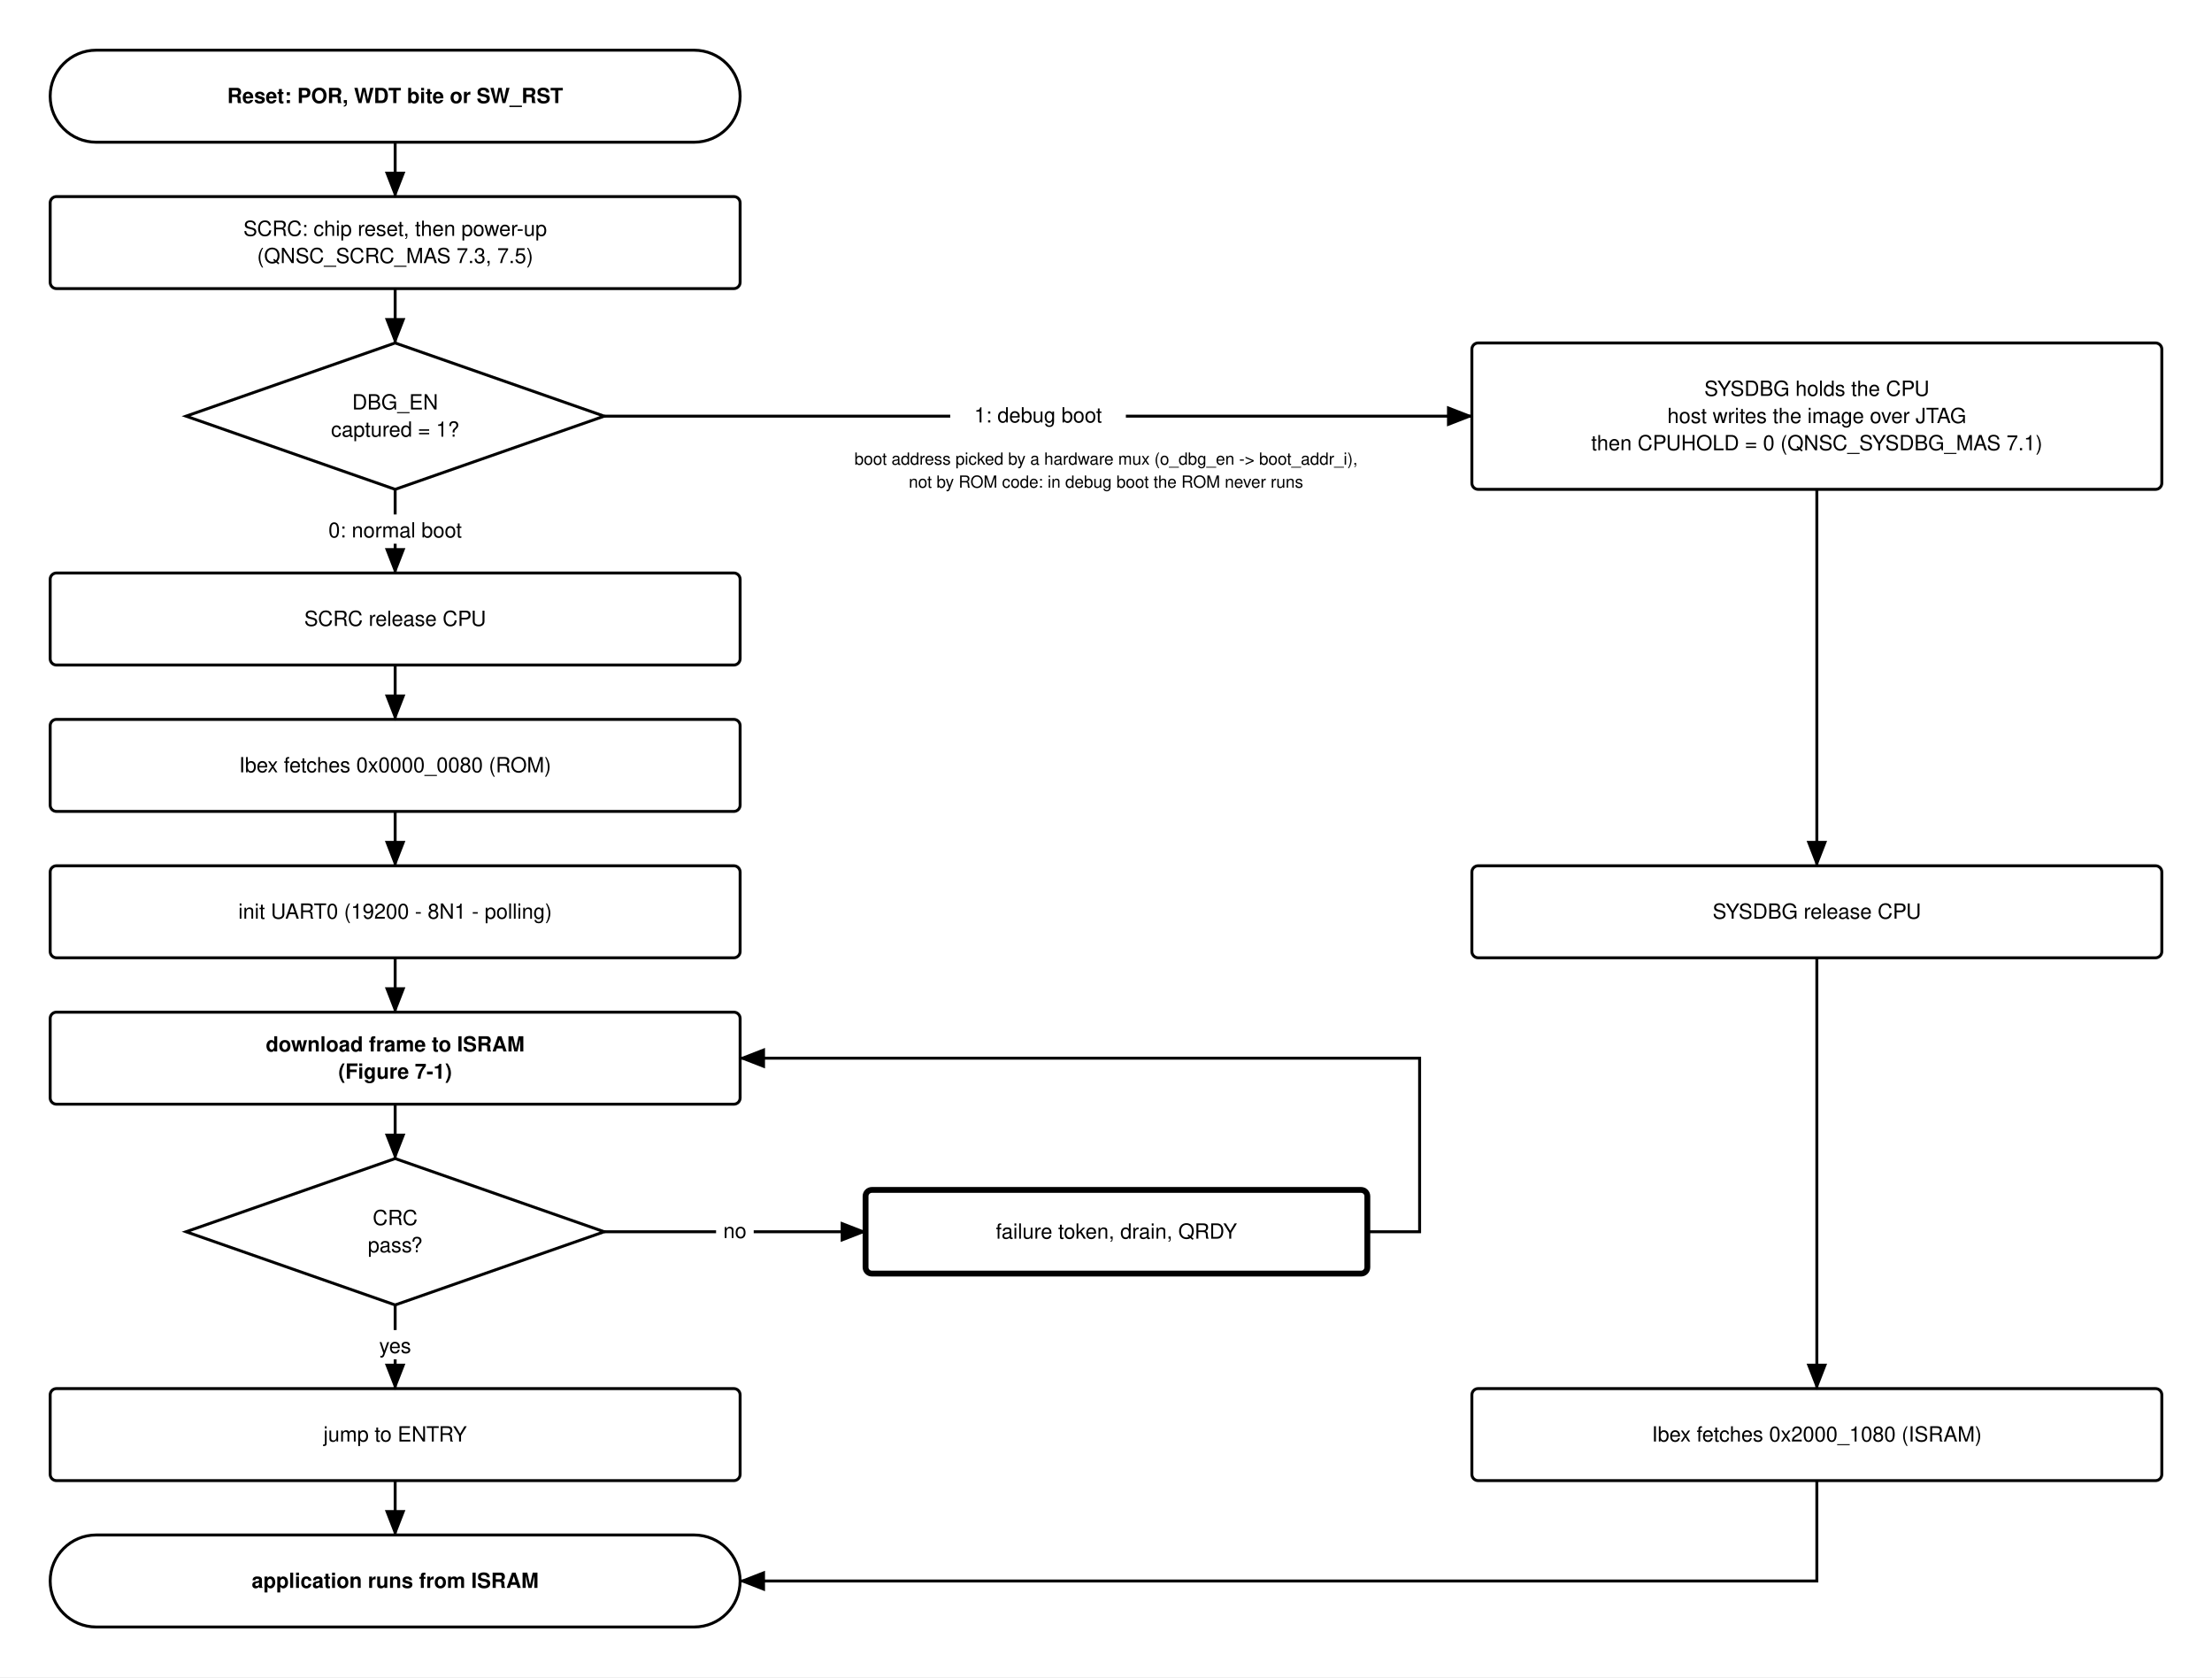
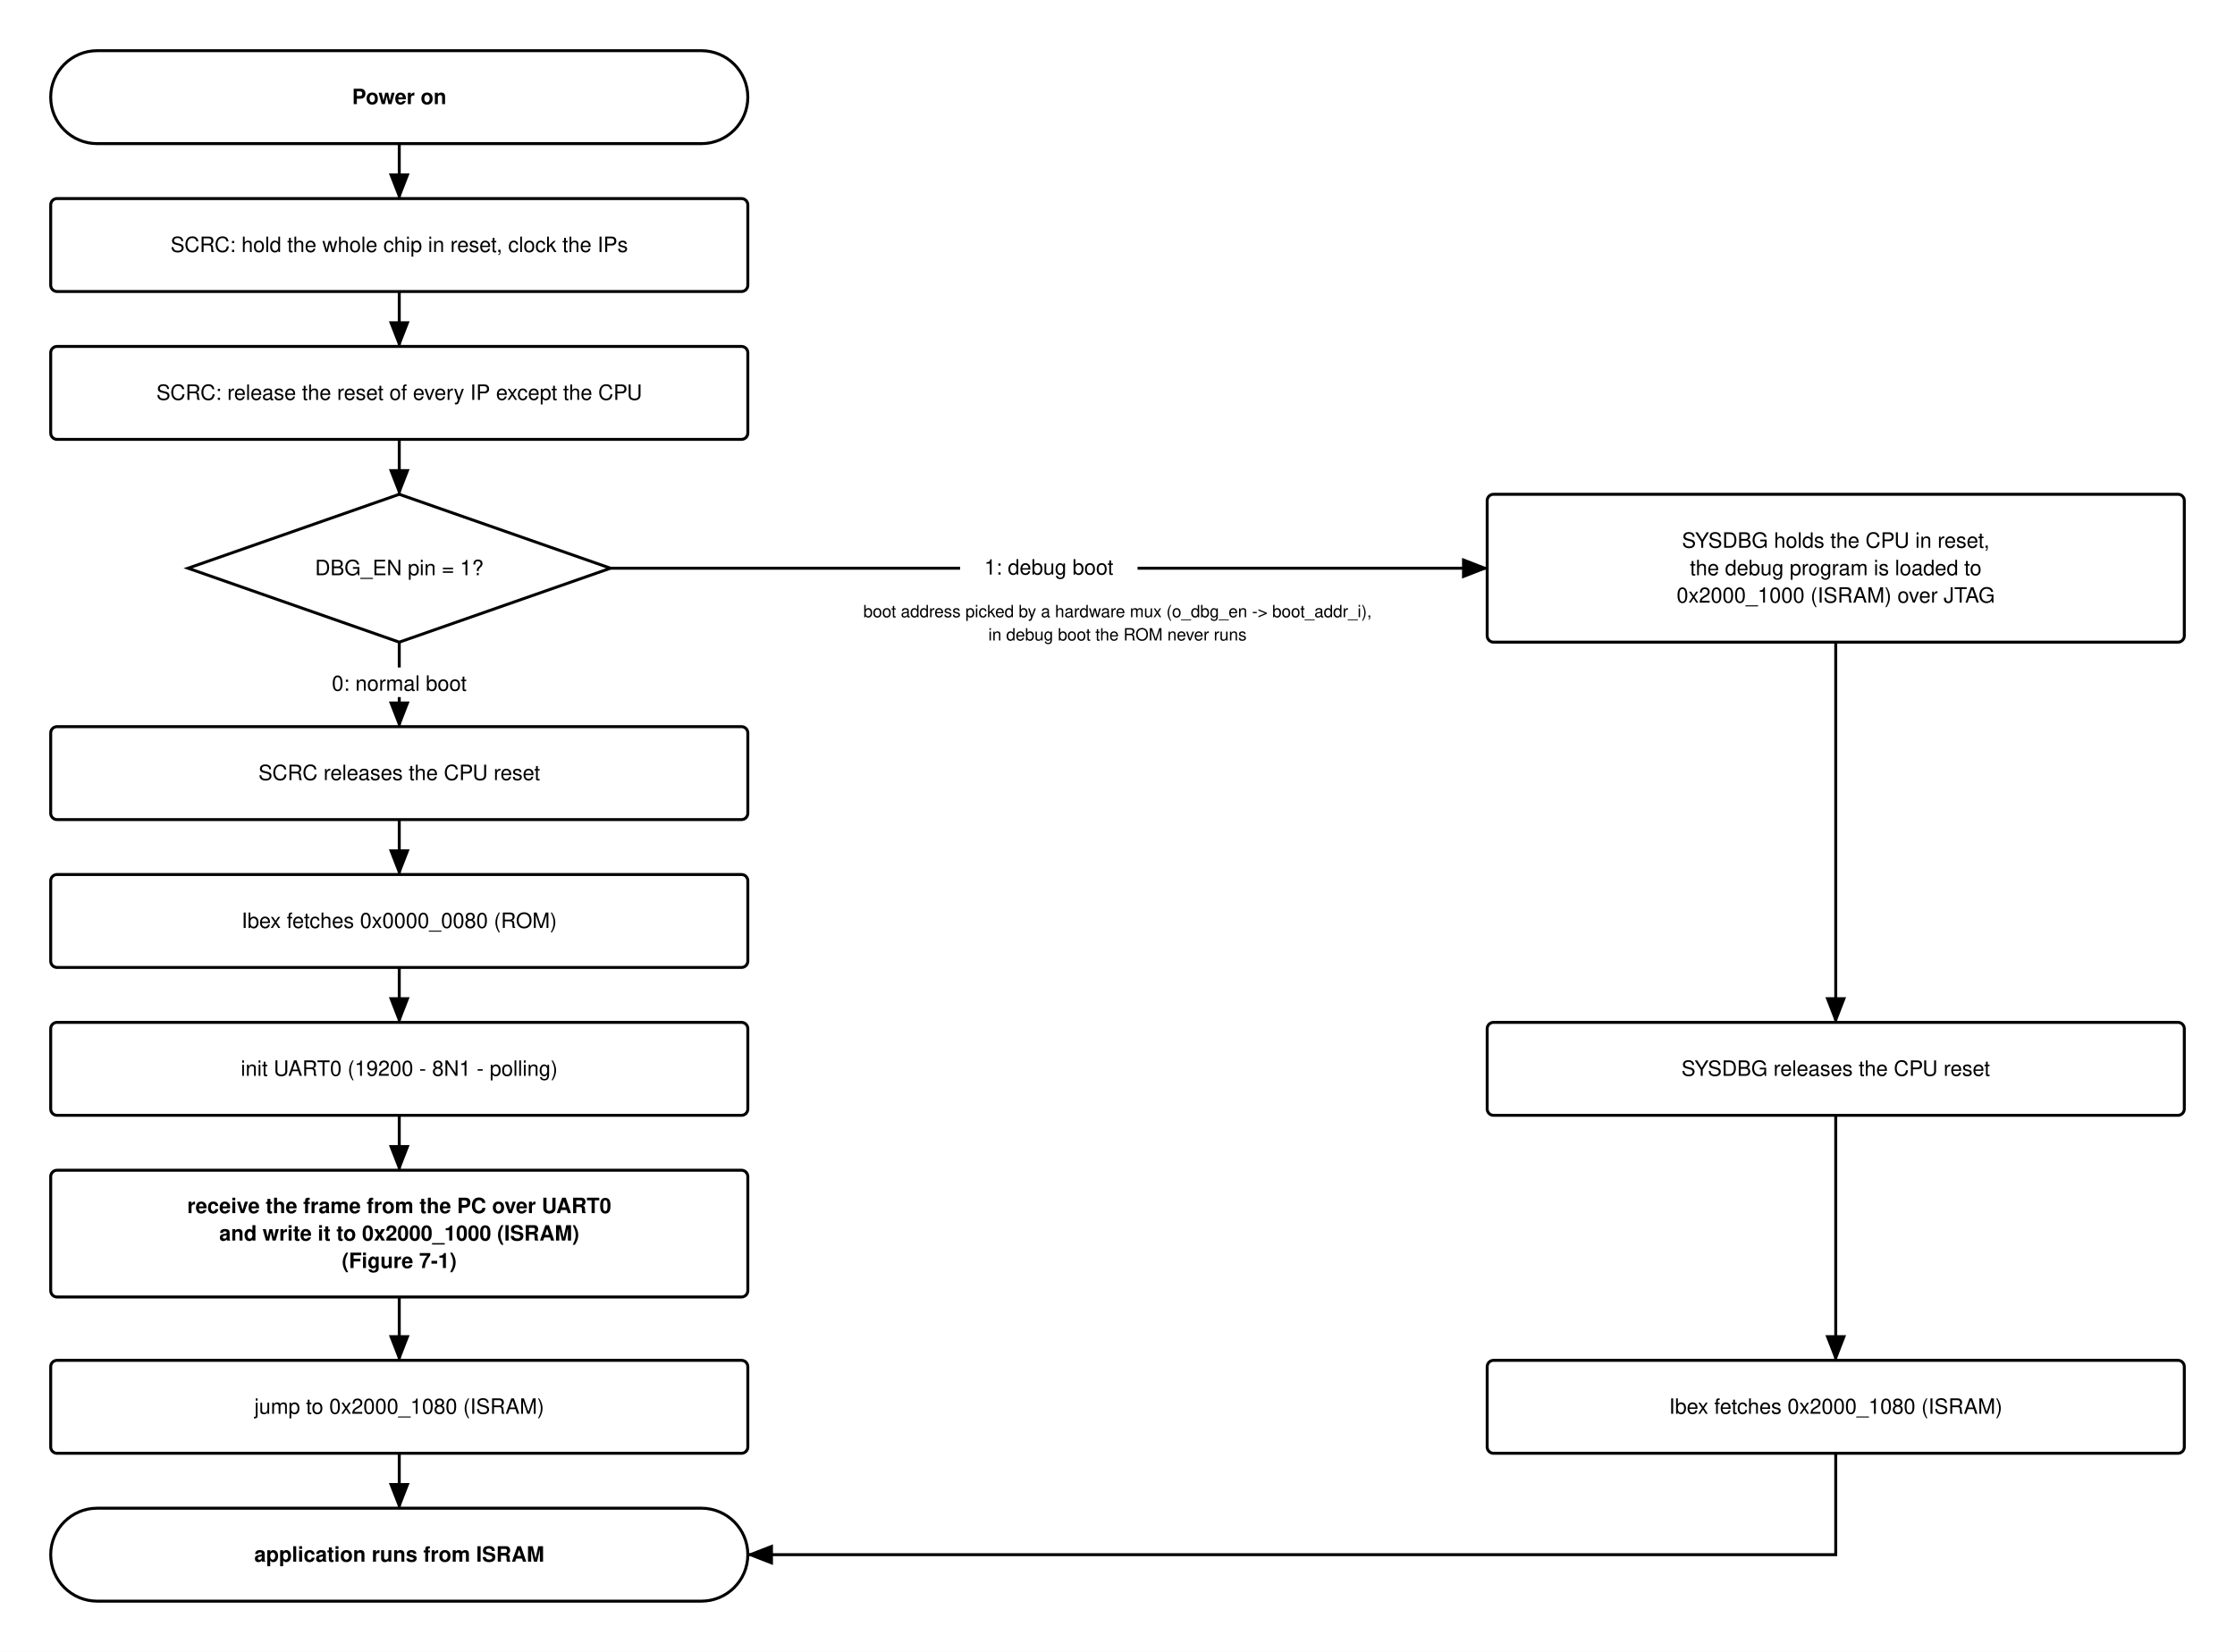
- <svg xmlns="http://www.w3.org/2000/svg" width="1058" height="802" viewBox="16 -24 1058 802" font-family="Helvetica,Arial,sans-serif">
+ <svg xmlns="http://www.w3.org/2000/svg" width="1058" height="782" viewBox="16 -24 1058 782" font-family="Helvetica,Arial,sans-serif">
  <defs>
    <marker id="ah" markerWidth="9" markerHeight="7" refX="8.5" refY="3.5" orient="auto">
      <polygon points="0 0, 9 3.5, 0 7" fill="#000000" />
    </marker>
    <marker id="ahs" markerWidth="9" markerHeight="7" refX="0.5" refY="3.5" orient="auto">
      <polygon points="9 0, 0 3.5, 9 7" fill="#000000" />
    </marker>
  </defs>
-   <rect x="16" y="-24" width="1058" height="802" fill="#ffffff" />
+   <rect x="16" y="-24" width="1058" height="782" fill="#ffffff" />
  <rect x="40" y="0" width="330" height="44" rx="22.0" fill="#ffffff" stroke="#000000" stroke-width="1.4" />
  <rect x="40" y="70" width="330" height="44" rx="3" fill="#ffffff" stroke="#000000" stroke-width="1.4" />
-   <polygon points="205.0,140 305,175.0 205.0,210 105,175.0" fill="#ffffff" stroke="#000000" stroke-width="1.4" />
-   <rect x="395" y="186" width="300" height="30" rx="3" fill="none" stroke="none" stroke-width="0" />
-   <rect x="40" y="250" width="330" height="44" rx="3" fill="#ffffff" stroke="#000000" stroke-width="1.4" />
+   <rect x="40" y="140" width="330" height="44" rx="3" fill="#ffffff" stroke="#000000" stroke-width="1.4" />
+   <polygon points="205.0,210 305,245.0 205.0,280 105,245.0" fill="#ffffff" stroke="#000000" stroke-width="1.4" />
+   <rect x="395" y="256" width="300" height="30" rx="3" fill="none" stroke="none" stroke-width="0" />
  <rect x="40" y="320" width="330" height="44" rx="3" fill="#ffffff" stroke="#000000" stroke-width="1.4" />
  <rect x="40" y="390" width="330" height="44" rx="3" fill="#ffffff" stroke="#000000" stroke-width="1.4" />
  <rect x="40" y="460" width="330" height="44" rx="3" fill="#ffffff" stroke="#000000" stroke-width="1.4" />
-   <polygon points="205.0,530 305,565.0 205.0,600 105,565.0" fill="#ffffff" stroke="#000000" stroke-width="1.4" />
-   <rect x="40" y="640" width="330" height="44" rx="3" fill="#ffffff" stroke="#000000" stroke-width="1.4" />
-   <rect x="40" y="710" width="330" height="44" rx="22.0" fill="#ffffff" stroke="#000000" stroke-width="1.4" />
-   <rect x="720" y="140" width="330" height="70" rx="3" fill="#ffffff" stroke="#000000" stroke-width="1.4" />
-   <rect x="720" y="390" width="330" height="44" rx="3" fill="#ffffff" stroke="#000000" stroke-width="1.4" />
-   <rect x="720" y="640" width="330" height="44" rx="3" fill="#ffffff" stroke="#000000" stroke-width="1.4" />
-   <rect x="430" y="545" width="240" height="40" rx="3" fill="#ffffff" stroke="#000000" stroke-width="2.8" />
+   <rect x="40" y="530" width="330" height="60" rx="3" fill="#ffffff" stroke="#000000" stroke-width="1.4" />
+   <rect x="40" y="620" width="330" height="44" rx="3" fill="#ffffff" stroke="#000000" stroke-width="1.4" />
+   <rect x="40" y="690" width="330" height="44" rx="22.0" fill="#ffffff" stroke="#000000" stroke-width="1.4" />
+   <rect x="720" y="210" width="330" height="70" rx="3" fill="#ffffff" stroke="#000000" stroke-width="1.4" />
+   <rect x="720" y="460" width="330" height="44" rx="3" fill="#ffffff" stroke="#000000" stroke-width="1.4" />
+   <rect x="720" y="620" width="330" height="44" rx="3" fill="#ffffff" stroke="#000000" stroke-width="1.4" />
  <polyline points="205.0,44.0 205.0,70.0" fill="none" stroke="#000000" stroke-width="1.4" marker-end="url(#ah)" />
  <polyline points="205.0,114.0 205.0,140.0" fill="none" stroke="#000000" stroke-width="1.4" marker-end="url(#ah)" />
-   <polyline points="205.0,210.0 205.0,250.0" fill="none" stroke="#000000" stroke-width="1.4" marker-end="url(#ah)" />
-   <rect x="160.0" y="222.0" width="90.0" height="14" fill="#ffffff" />
-   <text x="205.0" y="233.0" font-size="10" fill="#000000" text-anchor="middle">0: normal boot</text>
-   <polyline points="305.0,175.0 720.0,175.0" fill="none" stroke="#000000" stroke-width="1.4" marker-end="url(#ah)" />
-   <rect x="470.5" y="167.0" width="84.0" height="14" fill="#ffffff" />
-   <text x="512.5" y="178.0" font-size="10" fill="#000000" text-anchor="middle">1: debug boot</text>
-   <polyline points="205.0,294.0 205.0,320.0" fill="none" stroke="#000000" stroke-width="1.4" marker-end="url(#ah)" />
+   <polyline points="205.0,184.0 205.0,210.0" fill="none" stroke="#000000" stroke-width="1.4" marker-end="url(#ah)" />
+   <polyline points="205.0,280.0 205.0,320.0" fill="none" stroke="#000000" stroke-width="1.4" marker-end="url(#ah)" />
+   <rect x="160.0" y="292.0" width="90.0" height="14" fill="#ffffff" />
+   <text x="205.0" y="303.0" font-size="10" fill="#000000" text-anchor="middle">0: normal boot</text>
+   <polyline points="305.0,245.0 720.0,245.0" fill="none" stroke="#000000" stroke-width="1.4" marker-end="url(#ah)" />
+   <rect x="470.5" y="237.0" width="84.0" height="14" fill="#ffffff" />
+   <text x="512.5" y="248.0" font-size="10" fill="#000000" text-anchor="middle">1: debug boot</text>
  <polyline points="205.0,364.0 205.0,390.0" fill="none" stroke="#000000" stroke-width="1.4" marker-end="url(#ah)" />
  <polyline points="205.0,434.0 205.0,460.0" fill="none" stroke="#000000" stroke-width="1.4" marker-end="url(#ah)" />
  <polyline points="205.0,504.0 205.0,530.0" fill="none" stroke="#000000" stroke-width="1.4" marker-end="url(#ah)" />
-   <polyline points="205.0,600.0 205.0,640.0" fill="none" stroke="#000000" stroke-width="1.4" marker-end="url(#ah)" />
-   <rect x="193.0" y="612.0" width="24.0" height="14" fill="#ffffff" />
-   <text x="205.0" y="623.0" font-size="10" fill="#000000" text-anchor="middle">yes</text>
-   <polyline points="305.0,565.0 430.0,565.0" fill="none" stroke="#000000" stroke-width="1.4" marker-end="url(#ah)" />
-   <rect x="358.5" y="557.0" width="18.0" height="14" fill="#ffffff" />
-   <text x="367.5" y="568.0" font-size="10" fill="#000000" text-anchor="middle">no</text>
-   <polyline points="670.0,565.0 695.0,565.0 695.0,482.0 370.0,482.0" fill="none" stroke="#000000" stroke-width="1.4" marker-end="url(#ah)" />
-   <polyline points="205.0,684.0 205.0,710.0" fill="none" stroke="#000000" stroke-width="1.4" marker-end="url(#ah)" />
-   <polyline points="885.0,210.0 885.0,390.0" fill="none" stroke="#000000" stroke-width="1.4" marker-end="url(#ah)" />
-   <polyline points="885.0,434.0 885.0,640.0" fill="none" stroke="#000000" stroke-width="1.4" marker-end="url(#ah)" />
-   <polyline points="885.0,684.0 885.0,732.0 370.0,732.0" fill="none" stroke="#000000" stroke-width="1.4" marker-end="url(#ah)" />
-   <text x="205.0" y="25.3" font-size="10" text-anchor="middle" fill="#000000" font-weight="bold">Reset: POR, WDT bite or SW_RST</text>
-   <text x="205.0" y="88.8" font-size="10" text-anchor="middle" fill="#000000">SCRC: chip reset, then power-up</text>
-   <text x="205.0" y="101.8" font-size="10" text-anchor="middle" fill="#000000">(QNSC_SCRC_MAS 7.3, 7.5)</text>
-   <text x="205.0" y="171.8" font-size="10" text-anchor="middle" fill="#000000">DBG_EN</text>
-   <text x="205.0" y="184.8" font-size="10" text-anchor="middle" fill="#000000">captured = 1?</text>
-   <text x="545.0" y="198.2" font-size="8" text-anchor="middle" fill="#000000">boot address picked by a hardware mux (o_dbg_en -&gt; boot_addr_i),</text>
-   <text x="545.0" y="209.2" font-size="8" text-anchor="middle" fill="#000000">not by ROM code: in debug boot the ROM never runs</text>
-   <text x="205.0" y="275.3" font-size="10" text-anchor="middle" fill="#000000">SCRC release CPU</text>
-   <text x="205.0" y="345.3" font-size="10" text-anchor="middle" fill="#000000">Ibex fetches 0x0000_0080 (ROM)</text>
-   <text x="205.0" y="415.3" font-size="10" text-anchor="middle" fill="#000000">init UART0 (19200 - 8N1 - polling)</text>
-   <text x="205.0" y="478.8" font-size="10" text-anchor="middle" fill="#000000" font-weight="bold">download frame to ISRAM</text>
-   <text x="205.0" y="491.8" font-size="10" text-anchor="middle" fill="#000000" font-weight="bold">(Figure 7-1)</text>
-   <text x="205.0" y="561.8" font-size="10" text-anchor="middle" fill="#000000">CRC</text>
-   <text x="205.0" y="574.8" font-size="10" text-anchor="middle" fill="#000000">pass?</text>
-   <text x="205.0" y="665.3" font-size="10" text-anchor="middle" fill="#000000">jump to ENTRY</text>
-   <text x="205.0" y="735.3" font-size="10" text-anchor="middle" fill="#000000" font-weight="bold">application runs from ISRAM</text>
-   <text x="885.0" y="165.3" font-size="10" text-anchor="middle" fill="#000000">SYSDBG holds the CPU</text>
-   <text x="885.0" y="178.3" font-size="10" text-anchor="middle" fill="#000000">host writes the image over JTAG</text>
-   <text x="885.0" y="191.3" font-size="10" text-anchor="middle" fill="#000000">then CPUHOLD = 0 (QNSC_SYSDBG_MAS 7.1)</text>
-   <text x="885.0" y="415.3" font-size="10" text-anchor="middle" fill="#000000">SYSDBG release CPU</text>
-   <text x="885.0" y="665.3" font-size="10" text-anchor="middle" fill="#000000">Ibex fetches 0x2000_1080 (ISRAM)</text>
-   <text x="550.0" y="568.3" font-size="10" text-anchor="middle" fill="#000000">failure token, drain, QRDY</text>
+   <polyline points="205.0,590.0 205.0,620.0" fill="none" stroke="#000000" stroke-width="1.4" marker-end="url(#ah)" />
+   <polyline points="205.0,664.0 205.0,690.0" fill="none" stroke="#000000" stroke-width="1.4" marker-end="url(#ah)" />
+   <polyline points="885.0,280.0 885.0,460.0" fill="none" stroke="#000000" stroke-width="1.4" marker-end="url(#ah)" />
+   <polyline points="885.0,504.0 885.0,620.0" fill="none" stroke="#000000" stroke-width="1.4" marker-end="url(#ah)" />
+   <polyline points="885.0,664.0 885.0,712.0 370.0,712.0" fill="none" stroke="#000000" stroke-width="1.4" marker-end="url(#ah)" />
+   <text x="205.0" y="25.3" font-size="10" text-anchor="middle" fill="#000000" font-weight="bold">Power on</text>
+   <text x="205.0" y="95.3" font-size="10" text-anchor="middle" fill="#000000">SCRC: hold the whole chip in reset, clock the IPs</text>
+   <text x="205.0" y="165.3" font-size="10" text-anchor="middle" fill="#000000">SCRC: release the reset of every IP except the CPU</text>
+   <text x="205.0" y="248.3" font-size="10" text-anchor="middle" fill="#000000">DBG_EN pin = 1?</text>
+   <text x="545.0" y="268.2" font-size="8" text-anchor="middle" fill="#000000">boot address picked by a hardware mux (o_dbg_en -&gt; boot_addr_i),</text>
+   <text x="545.0" y="279.2" font-size="8" text-anchor="middle" fill="#000000">in debug boot the ROM never runs</text>
+   <text x="205.0" y="345.3" font-size="10" text-anchor="middle" fill="#000000">SCRC releases the CPU reset</text>
+   <text x="205.0" y="415.3" font-size="10" text-anchor="middle" fill="#000000">Ibex fetches 0x0000_0080 (ROM)</text>
+   <text x="205.0" y="485.3" font-size="10" text-anchor="middle" fill="#000000">init UART0 (19200 - 8N1 - polling)</text>
+   <text x="205.0" y="550.3" font-size="10" text-anchor="middle" fill="#000000" font-weight="bold">receive the frame from the PC over UART0</text>
+   <text x="205.0" y="563.3" font-size="10" text-anchor="middle" fill="#000000" font-weight="bold">and write it to 0x2000_1000 (ISRAM)</text>
+   <text x="205.0" y="576.3" font-size="10" text-anchor="middle" fill="#000000" font-weight="bold">(Figure 7-1)</text>
+   <text x="205.0" y="645.3" font-size="10" text-anchor="middle" fill="#000000">jump to 0x2000_1080 (ISRAM)</text>
+   <text x="205.0" y="715.3" font-size="10" text-anchor="middle" fill="#000000" font-weight="bold">application runs from ISRAM</text>
+   <text x="885.0" y="235.3" font-size="10" text-anchor="middle" fill="#000000">SYSDBG holds the CPU in reset,</text>
+   <text x="885.0" y="248.3" font-size="10" text-anchor="middle" fill="#000000">the debug program is loaded to</text>
+   <text x="885.0" y="261.3" font-size="10" text-anchor="middle" fill="#000000">0x2000_1000 (ISRAM) over JTAG</text>
+   <text x="885.0" y="485.3" font-size="10" text-anchor="middle" fill="#000000">SYSDBG releases the CPU reset</text>
+   <text x="885.0" y="645.3" font-size="10" text-anchor="middle" fill="#000000">Ibex fetches 0x2000_1080 (ISRAM)</text>
</svg>
